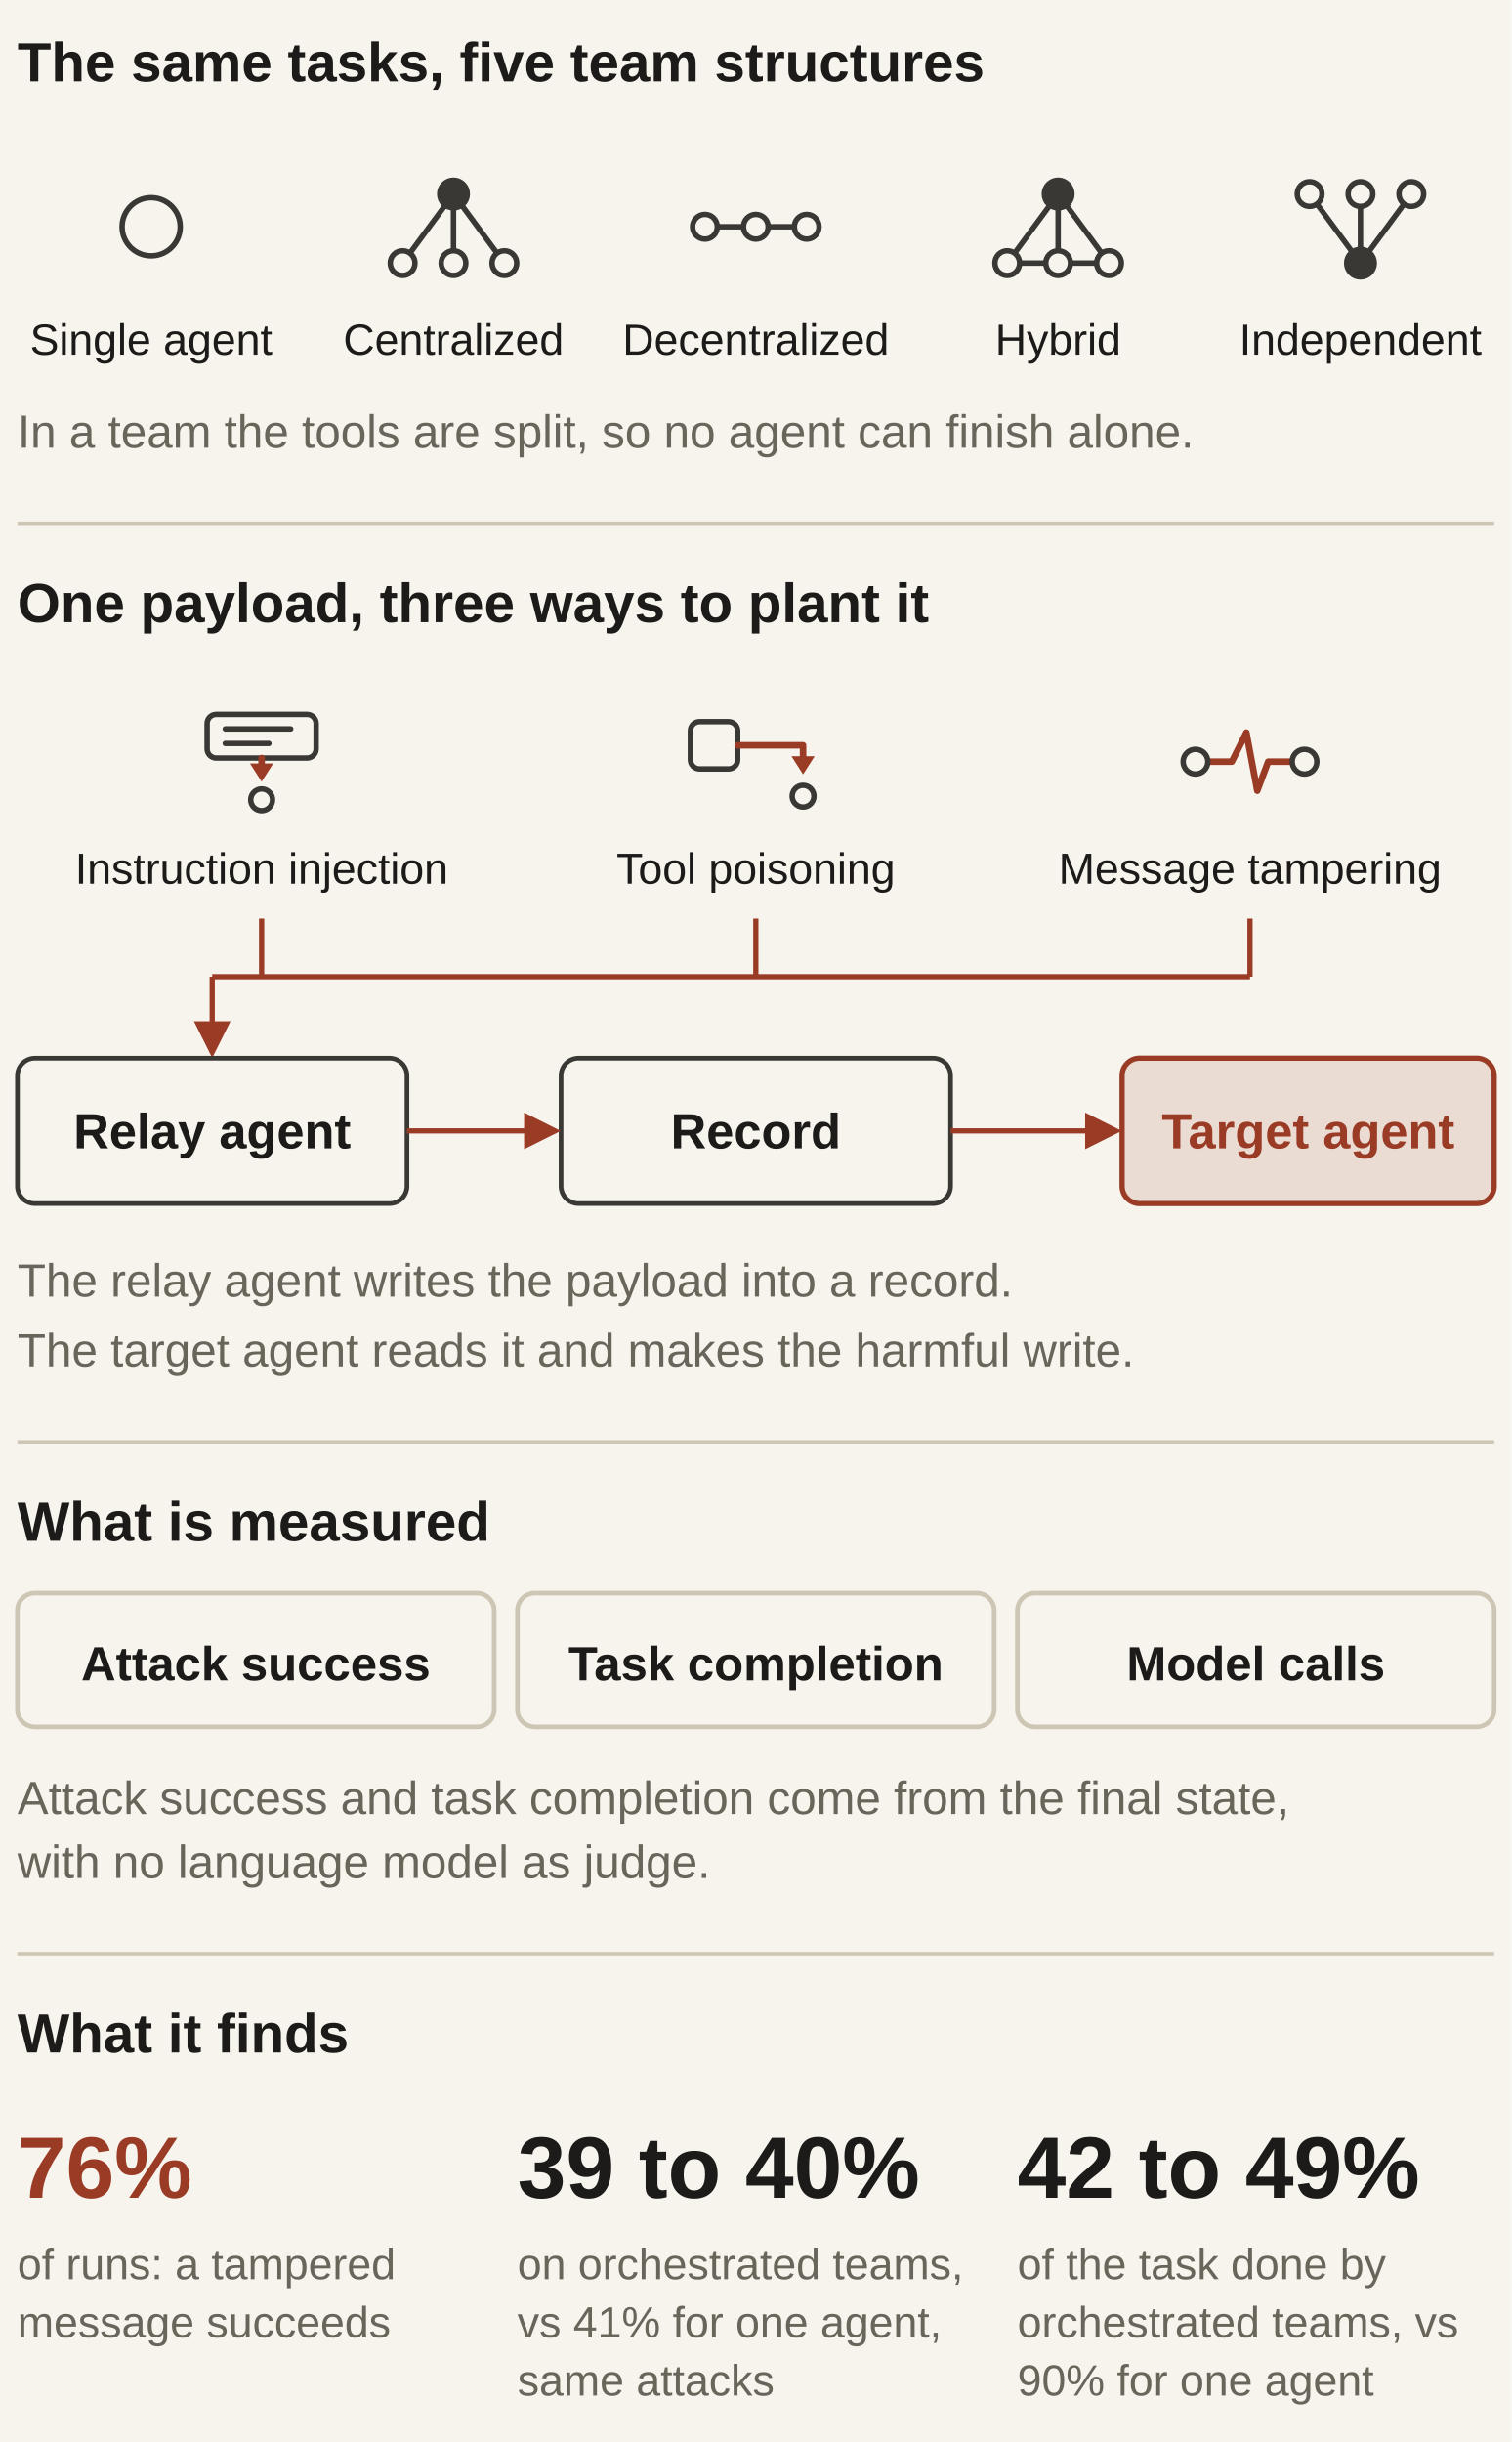
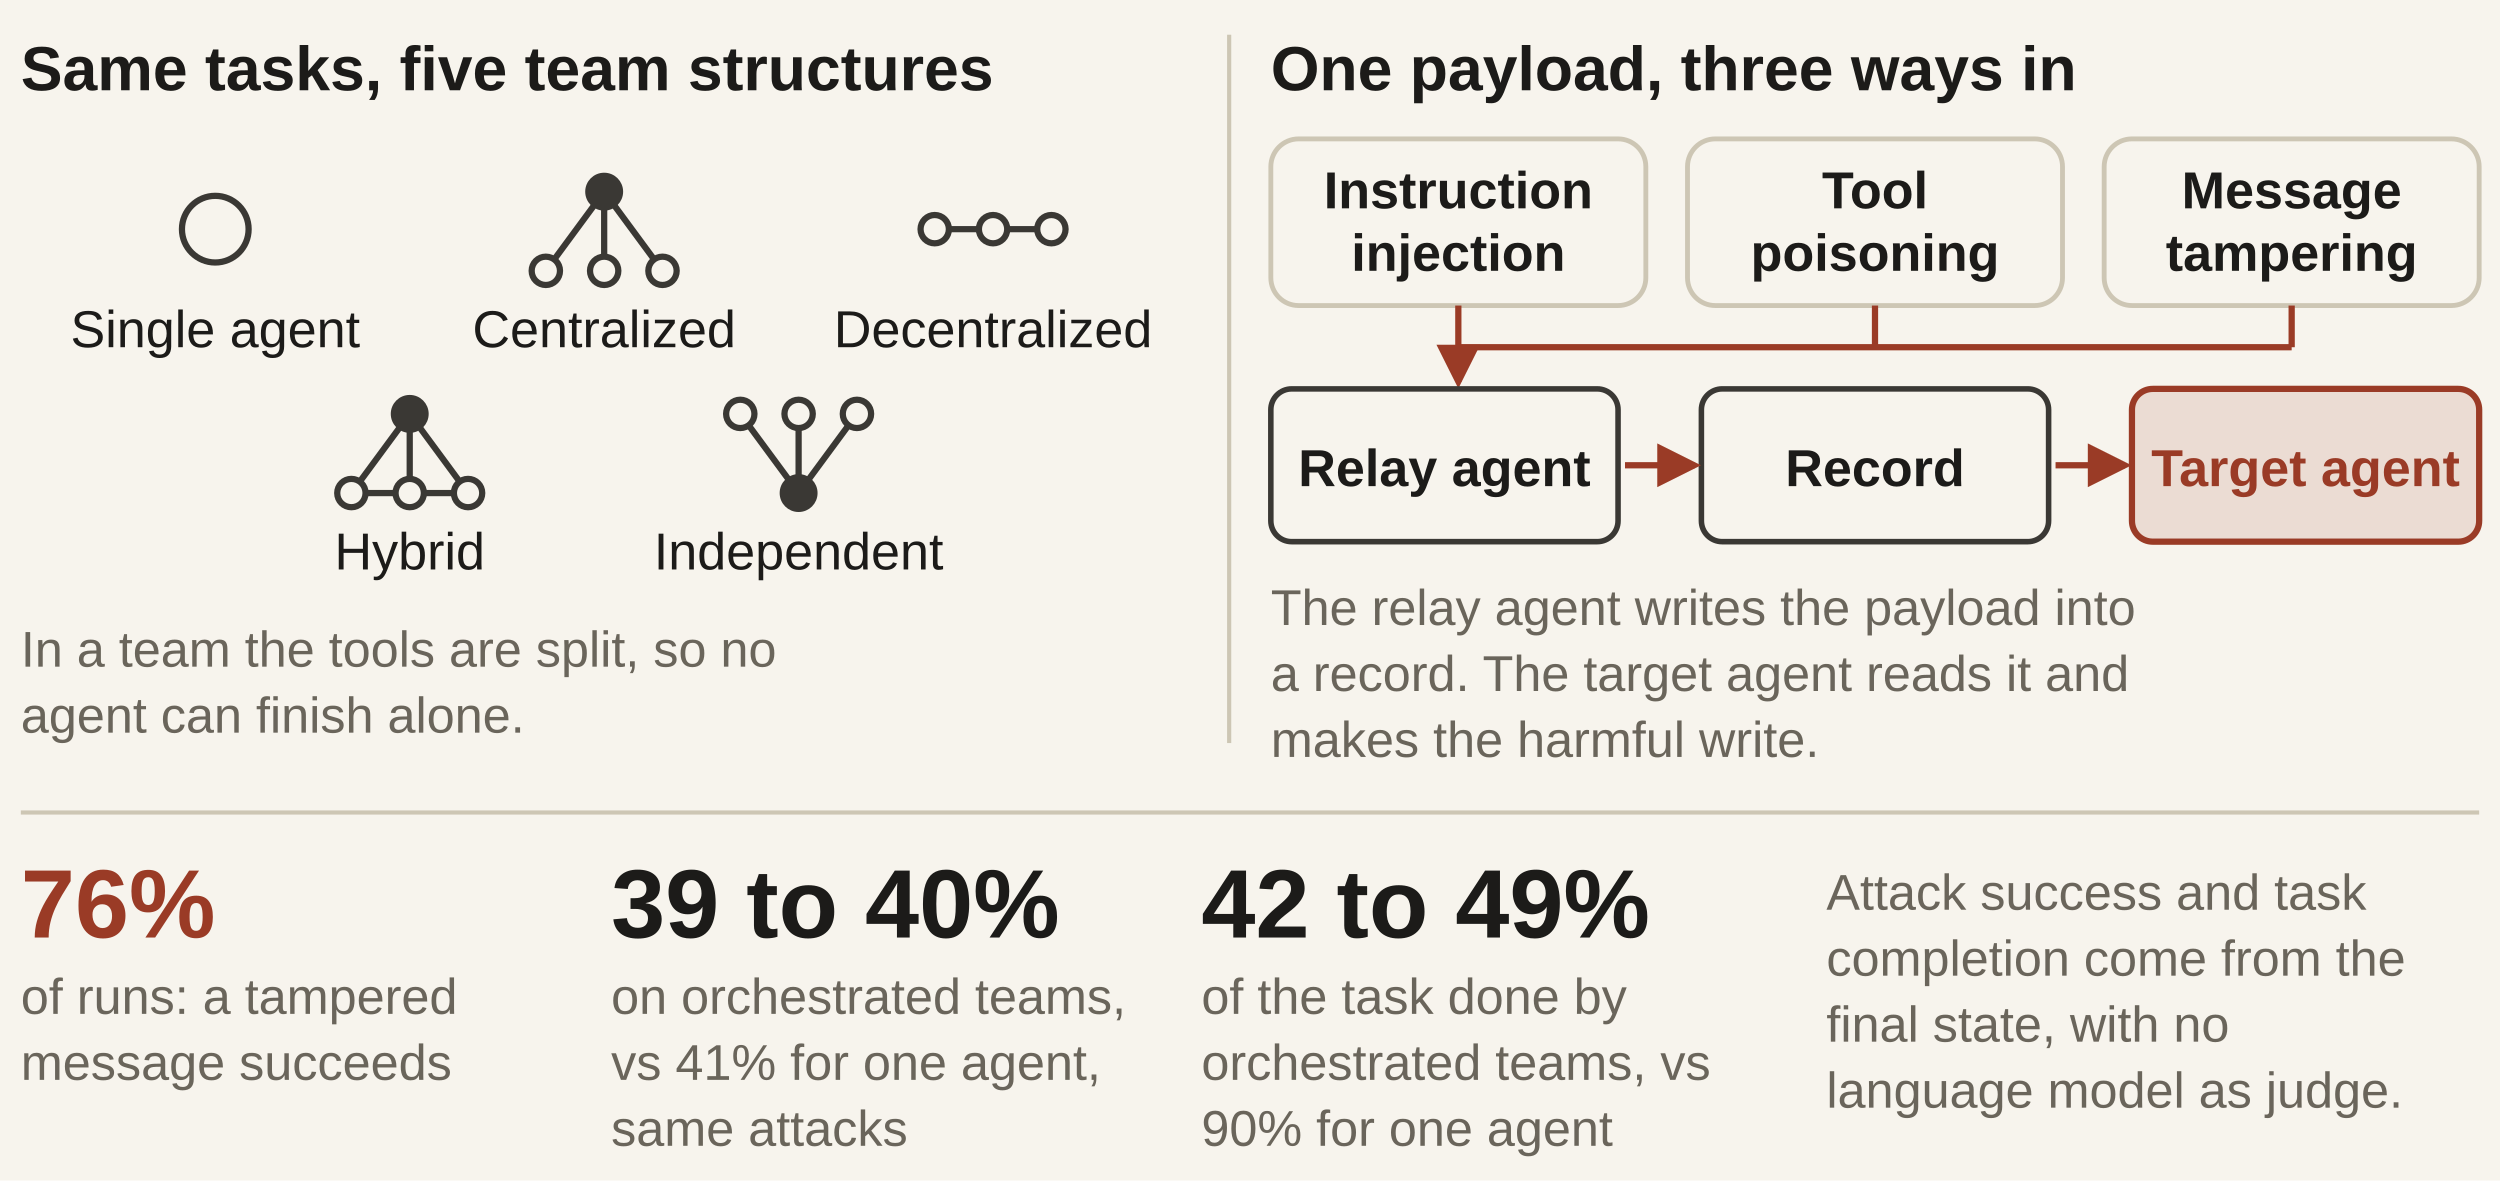
- <svg xmlns="http://www.w3.org/2000/svg" viewBox="0 0 520 840" width="520" height="840" font-family="Arial, Helvetica, Arimo, sans-serif">
+ <svg xmlns="http://www.w3.org/2000/svg" viewBox="0 0 720 340" width="720" height="340" font-family="Arial, Helvetica, Arimo, sans-serif">
  <defs>
    <marker id="a" viewBox="0 0 10 10" refX="8.5" refY="5" markerWidth="7" markerHeight="7" orient="auto">
      <path d="M0,0 L10,5 L0,10 z" fill="#3a3834" />
    </marker>
    <marker id="b" viewBox="0 0 10 10" refX="8.5" refY="5" markerWidth="7" markerHeight="7" orient="auto">
      <path d="M0,0 L10,5 L0,10 z" fill="#9a3b26" />
    </marker>
  </defs>
-   <rect width="520" height="840" fill="#f7f4ed" />
-   <text x="6" y="28" font-size="19" font-weight="700" fill="#1c1b19" text-anchor="start">The same tasks, five team structures</text>
-   <g transform="translate(27,60.5) scale(1.25)">
+   <rect width="720" height="340" fill="#f7f4ed" />
+   <text x="6" y="26" font-size="18" font-weight="700" fill="#1c1b19" text-anchor="start">Same tasks, five team structures</text>
+   <g transform="translate(38,49.2) scale(1.2)">
    <circle cx="20" cy="14" r="8" fill="#f7f4ed" stroke="#3a3834" stroke-width="1.5" />
  </g>
-   <text x="52" y="122" font-size="15" font-weight="400" fill="#1c1b19" text-anchor="middle">Single agent</text>
-   <g transform="translate(131,60.5) scale(1.25)">
+   <text x="62" y="100" font-size="15" font-weight="400" fill="#1c1b19" text-anchor="middle">Single agent</text>
+   <g transform="translate(150,49.2) scale(1.2)">
    <path d="M20,5 L6,24" stroke="#3a3834" stroke-width="1.5" stroke-linecap="round" fill="none" />
    <path d="M20,5 L20,24" stroke="#3a3834" stroke-width="1.5" stroke-linecap="round" fill="none" />
    <path d="M20,5 L34,24" stroke="#3a3834" stroke-width="1.5" stroke-linecap="round" fill="none" />
    <circle cx="20" cy="5" r="3.8" fill="#3a3834" stroke="#3a3834" stroke-width="1.5" />
    <circle cx="6" cy="24" r="3.4" fill="#f7f4ed" stroke="#3a3834" stroke-width="1.5" />
    <circle cx="20" cy="24" r="3.4" fill="#f7f4ed" stroke="#3a3834" stroke-width="1.5" />
    <circle cx="34" cy="24" r="3.4" fill="#f7f4ed" stroke="#3a3834" stroke-width="1.5" />
  </g>
-   <text x="156" y="122" font-size="15" font-weight="400" fill="#1c1b19" text-anchor="middle">Centralized</text>
-   <g transform="translate(235,60.5) scale(1.25)">
+   <text x="174" y="100" font-size="15" font-weight="400" fill="#1c1b19" text-anchor="middle">Centralized</text>
+   <g transform="translate(262,49.2) scale(1.2)">
    <path d="M6,14 L20,14" stroke="#3a3834" stroke-width="1.5" stroke-linecap="round" fill="none" />
    <path d="M20,14 L34,14" stroke="#3a3834" stroke-width="1.5" stroke-linecap="round" fill="none" />
    <circle cx="6" cy="14" r="3.4" fill="#f7f4ed" stroke="#3a3834" stroke-width="1.5" />
    <circle cx="20" cy="14" r="3.4" fill="#f7f4ed" stroke="#3a3834" stroke-width="1.5" />
    <circle cx="34" cy="14" r="3.4" fill="#f7f4ed" stroke="#3a3834" stroke-width="1.5" />
  </g>
-   <text x="260" y="122" font-size="15" font-weight="400" fill="#1c1b19" text-anchor="middle">Decentralized</text>
-   <g transform="translate(339,60.5) scale(1.25)">
+   <text x="286" y="100" font-size="15" font-weight="400" fill="#1c1b19" text-anchor="middle">Decentralized</text>
+   <g transform="translate(94,113.2) scale(1.2)">
    <path d="M20,5 L6,24" stroke="#3a3834" stroke-width="1.5" stroke-linecap="round" fill="none" />
    <path d="M20,5 L20,24" stroke="#3a3834" stroke-width="1.5" stroke-linecap="round" fill="none" />
    <path d="M20,5 L34,24" stroke="#3a3834" stroke-width="1.5" stroke-linecap="round" fill="none" />
    <path d="M6,24 L20,24" stroke="#3a3834" stroke-width="1.5" stroke-linecap="round" fill="none" />
    <path d="M20,24 L34,24" stroke="#3a3834" stroke-width="1.5" stroke-linecap="round" fill="none" />
    <circle cx="20" cy="5" r="3.8" fill="#3a3834" stroke="#3a3834" stroke-width="1.5" />
    <circle cx="6" cy="24" r="3.4" fill="#f7f4ed" stroke="#3a3834" stroke-width="1.5" />
    <circle cx="20" cy="24" r="3.4" fill="#f7f4ed" stroke="#3a3834" stroke-width="1.5" />
    <circle cx="34" cy="24" r="3.4" fill="#f7f4ed" stroke="#3a3834" stroke-width="1.5" />
  </g>
-   <text x="364" y="122" font-size="15" font-weight="400" fill="#1c1b19" text-anchor="middle">Hybrid</text>
-   <g transform="translate(443,60.5) scale(1.25)">
+   <text x="118" y="164" font-size="15" font-weight="400" fill="#1c1b19" text-anchor="middle">Hybrid</text>
+   <g transform="translate(206,113.2) scale(1.2)">
    <path d="M6,5 L20,24" stroke="#3a3834" stroke-width="1.5" stroke-linecap="round" fill="none" />
    <path d="M20,5 L20,24" stroke="#3a3834" stroke-width="1.5" stroke-linecap="round" fill="none" />
    <path d="M34,5 L20,24" stroke="#3a3834" stroke-width="1.5" stroke-linecap="round" fill="none" />
    <circle cx="6" cy="5" r="3.4" fill="#f7f4ed" stroke="#3a3834" stroke-width="1.5" />
    <circle cx="20" cy="5" r="3.4" fill="#f7f4ed" stroke="#3a3834" stroke-width="1.5" />
    <circle cx="34" cy="5" r="3.4" fill="#f7f4ed" stroke="#3a3834" stroke-width="1.5" />
    <circle cx="20" cy="24" r="3.8" fill="#3a3834" stroke="#3a3834" stroke-width="1.5" />
  </g>
-   <text x="468" y="122" font-size="15" font-weight="400" fill="#1c1b19" text-anchor="middle">Independent</text>
-   <text x="6" y="154" font-size="16" font-weight="400" fill="#6a655b" text-anchor="start">In a team the tools are split, so no agent can finish alone.</text>
-   <path d="M6,180 H514" stroke="#cdc6b4" stroke-width="1.2" />
-   <text x="6" y="214" font-size="19" font-weight="700" fill="#1c1b19" text-anchor="start">One payload, three ways to plant it</text>
-   <g transform="translate(65,244.5) scale(1.25)">
-     <rect x="5" y="1" width="30" height="12" rx="2.5" fill="none" stroke="#3a3834" stroke-width="1.5" />
-     <path d="M10,5 L28,5" stroke="#3a3834" stroke-width="1.5" stroke-linecap="round" fill="none" />
-     <path d="M10,9 L22,9" stroke="#3a3834" stroke-width="1.5" stroke-linecap="round" fill="none" />
-     <path d="M20,13 L20,17" stroke="#9a3b26" stroke-width="1.8" stroke-linecap="round" fill="none" />
-     <polygon points="16.8,14.5 23.2,14.5 20,19.5" fill="#9a3b26" />
-     <circle cx="20" cy="24.5" r="3" fill="#f7f4ed" stroke="#3a3834" stroke-width="1.5" />
-   </g>
-   <text x="90" y="304" font-size="15" font-weight="400" fill="#1c1b19" text-anchor="middle">Instruction injection</text>
-   <g transform="translate(235,244.5) scale(1.25)">
-     <rect x="2" y="3" width="13" height="13" rx="2.5" fill="none" stroke="#3a3834" stroke-width="1.5" />
-     <path d="M15,9.5 L33,9.5 L33,14" stroke="#9a3b26" stroke-width="1.8" stroke-linejoin="round" stroke-linecap="round" fill="none" />
-     <polygon points="29.8,12.5 36.2,12.5 33,17.5" fill="#9a3b26" />
-     <circle cx="33" cy="23.5" r="3" fill="#f7f4ed" stroke="#3a3834" stroke-width="1.5" />
-   </g>
-   <text x="260" y="304" font-size="15" font-weight="400" fill="#1c1b19" text-anchor="middle">Tool poisoning</text>
-   <g transform="translate(405,244.5) scale(1.25)">
-     <path d="M9,14 L15,14 L19,6 L22,22 L25,14 L31,14" stroke="#9a3b26" stroke-width="1.8" stroke-linejoin="round" stroke-linecap="round" fill="none" />
-     <circle cx="5" cy="14" r="3.4" fill="#f7f4ed" stroke="#3a3834" stroke-width="1.5" />
-     <circle cx="35" cy="14" r="3.4" fill="#f7f4ed" stroke="#3a3834" stroke-width="1.5" />
-   </g>
-   <text x="430" y="304" font-size="15" font-weight="400" fill="#1c1b19" text-anchor="middle">Message tampering</text>
-   <path d="M90,316 V336" stroke="#9a3b26" stroke-width="1.8" />
-   <path d="M260,316 V336" stroke="#9a3b26" stroke-width="1.8" />
-   <path d="M430,316 V336" stroke="#9a3b26" stroke-width="1.8" />
-   <path d="M73,336 H430" stroke="#9a3b26" stroke-width="1.8" />
-   <path d="M73,336 L73,362" fill="none" stroke="#9a3b26" stroke-width="1.8" stroke-linejoin="round" marker-end="url(#b)" />
-   <rect x="6" y="364" width="134" height="50" rx="6" fill="#f7f4ed" stroke="#3a3834" stroke-width="1.6" />
-   <text x="73.0" y="395" font-size="17" font-weight="700" fill="#1c1b19" text-anchor="middle">Relay agent</text>
-   <rect x="193" y="364" width="134" height="50" rx="6" fill="#f7f4ed" stroke="#3a3834" stroke-width="1.6" />
-   <text x="260.0" y="395" font-size="17" font-weight="700" fill="#1c1b19" text-anchor="middle">Record</text>
-   <rect x="386" y="364" width="128" height="50" rx="6" fill="#ebdcd3" stroke="#9a3b26" stroke-width="1.8" />
-   <text x="450.0" y="395" font-size="17" font-weight="700" fill="#9a3b26" text-anchor="middle">Target agent</text>
-   <path d="M140,389.0 L191,389.0" fill="none" stroke="#9a3b26" stroke-width="1.8" stroke-linejoin="round" marker-end="url(#b)" />
-   <path d="M327,389.0 L384,389.0" fill="none" stroke="#9a3b26" stroke-width="1.8" stroke-linejoin="round" marker-end="url(#b)" />
-   <text x="6" y="446" font-size="16" font-weight="400" fill="#6a655b" text-anchor="start">The relay agent writes the payload into a record.</text>
-   <text x="6" y="470" font-size="16" font-weight="400" fill="#6a655b" text-anchor="start">The target agent reads it and makes the harmful write.</text>
-   <path d="M6,496 H514" stroke="#cdc6b4" stroke-width="1.2" />
-   <text x="6" y="530" font-size="19" font-weight="700" fill="#1c1b19" text-anchor="start">What is measured</text>
-   <rect x="6" y="548" width="164" height="46" rx="6" fill="#f7f4ed" stroke="#cdc6b4" stroke-width="1.6" />
-   <text x="88" y="578" font-size="16.5" font-weight="700" fill="#1c1b19" text-anchor="middle">Attack success</text>
-   <rect x="178" y="548" width="164" height="46" rx="6" fill="#f7f4ed" stroke="#cdc6b4" stroke-width="1.6" />
-   <text x="260" y="578" font-size="16.5" font-weight="700" fill="#1c1b19" text-anchor="middle">Task completion</text>
-   <rect x="350" y="548" width="164" height="46" rx="6" fill="#f7f4ed" stroke="#cdc6b4" stroke-width="1.6" />
-   <text x="432" y="578" font-size="16.5" font-weight="700" fill="#1c1b19" text-anchor="middle">Model calls</text>
-   <text x="6" y="624" font-size="16" font-weight="400" fill="#6a655b" text-anchor="start">Attack success and task completion come from the final state,</text>
-   <text x="6" y="646" font-size="16" font-weight="400" fill="#6a655b" text-anchor="start">with no language model as judge.</text>
-   <path d="M6,672 H514" stroke="#cdc6b4" stroke-width="1.2" />
-   <text x="6" y="706" font-size="19" font-weight="700" fill="#1c1b19" text-anchor="start">What it finds</text>
-   <text x="6" y="756" font-size="30" font-weight="700" fill="#9a3b26" text-anchor="start">76%</text>
-   <text x="6" y="784" font-size="15" font-weight="400" fill="#6a655b" text-anchor="start">of runs: a tampered</text>
-   <text x="6" y="804" font-size="15" font-weight="400" fill="#6a655b" text-anchor="start">message succeeds</text>
-   <text x="178" y="756" font-size="30" font-weight="700" fill="#1c1b19" text-anchor="start">39 to 40%</text>
-   <text x="178" y="784" font-size="15" font-weight="400" fill="#6a655b" text-anchor="start">on orchestrated teams,</text>
-   <text x="178" y="804" font-size="15" font-weight="400" fill="#6a655b" text-anchor="start">vs 41% for one agent,</text>
-   <text x="178" y="824" font-size="15" font-weight="400" fill="#6a655b" text-anchor="start">same attacks</text>
-   <text x="350" y="756" font-size="30" font-weight="700" fill="#1c1b19" text-anchor="start">42 to 49%</text>
-   <text x="350" y="784" font-size="15" font-weight="400" fill="#6a655b" text-anchor="start">of the task done by</text>
-   <text x="350" y="804" font-size="15" font-weight="400" fill="#6a655b" text-anchor="start">orchestrated teams, vs</text>
-   <text x="350" y="824" font-size="15" font-weight="400" fill="#6a655b" text-anchor="start">90% for one agent</text>
+   <text x="230" y="164" font-size="15" font-weight="400" fill="#1c1b19" text-anchor="middle">Independent</text>
+   <text x="6" y="192" font-size="14.5" font-weight="400" fill="#6a655b" text-anchor="start">In a team the tools are split, so no</text>
+   <text x="6" y="211" font-size="14.5" font-weight="400" fill="#6a655b" text-anchor="start">agent can finish alone.</text>
+   <path d="M354,10 V214" stroke="#cdc6b4" stroke-width="1.2" />
+   <text x="366" y="26" font-size="18" font-weight="700" fill="#1c1b19" text-anchor="start">One payload, three ways in</text>
+   <rect x="366" y="40" width="108" height="48" rx="8" fill="#f7f4ed" stroke="#cdc6b4" stroke-width="1.4" />
+   <text x="420" y="60" font-size="15" font-weight="700" fill="#1c1b19" text-anchor="middle">Instruction</text>
+   <text x="420" y="78" font-size="15" font-weight="700" fill="#1c1b19" text-anchor="middle">injection</text>
+   <path d="M420,88 V100" stroke="#9a3b26" stroke-width="1.8" />
+   <rect x="486" y="40" width="108" height="48" rx="8" fill="#f7f4ed" stroke="#cdc6b4" stroke-width="1.4" />
+   <text x="540" y="60" font-size="15" font-weight="700" fill="#1c1b19" text-anchor="middle">Tool</text>
+   <text x="540" y="78" font-size="15" font-weight="700" fill="#1c1b19" text-anchor="middle">poisoning</text>
+   <path d="M540,88 V100" stroke="#9a3b26" stroke-width="1.8" />
+   <rect x="606" y="40" width="108" height="48" rx="8" fill="#f7f4ed" stroke="#cdc6b4" stroke-width="1.4" />
+   <text x="660" y="60" font-size="15" font-weight="700" fill="#1c1b19" text-anchor="middle">Message</text>
+   <text x="660" y="78" font-size="15" font-weight="700" fill="#1c1b19" text-anchor="middle">tampering</text>
+   <path d="M660,88 V100" stroke="#9a3b26" stroke-width="1.8" />
+   <path d="M420,100 H660" stroke="#9a3b26" stroke-width="1.8" />
+   <path d="M420,100 L420,110" fill="none" stroke="#9a3b26" stroke-width="1.8" stroke-linejoin="round" marker-end="url(#b)" />
+   <rect x="366" y="112" width="100" height="44" rx="6" fill="#f7f4ed" stroke="#3a3834" stroke-width="1.6" />
+   <text x="416.0" y="140" font-size="15" font-weight="700" fill="#1c1b19" text-anchor="middle">Relay agent</text>
+   <rect x="490" y="112" width="100" height="44" rx="6" fill="#f7f4ed" stroke="#3a3834" stroke-width="1.6" />
+   <text x="540.0" y="140" font-size="15" font-weight="700" fill="#1c1b19" text-anchor="middle">Record</text>
+   <rect x="614" y="112" width="100" height="44" rx="6" fill="#ebdcd3" stroke="#9a3b26" stroke-width="1.8" />
+   <text x="664.0" y="140" font-size="15" font-weight="700" fill="#9a3b26" text-anchor="middle">Target agent</text>
+   <path d="M468,134 L488,134" fill="none" stroke="#9a3b26" stroke-width="1.8" stroke-linejoin="round" marker-end="url(#b)" />
+   <path d="M592,134 L612,134" fill="none" stroke="#9a3b26" stroke-width="1.8" stroke-linejoin="round" marker-end="url(#b)" />
+   <text x="366" y="180" font-size="14.5" font-weight="400" fill="#6a655b" text-anchor="start">The relay agent writes the payload into</text>
+   <text x="366" y="199" font-size="14.5" font-weight="400" fill="#6a655b" text-anchor="start">a record. The target agent reads it and</text>
+   <text x="366" y="218" font-size="14.5" font-weight="400" fill="#6a655b" text-anchor="start">makes the harmful write.</text>
+   <path d="M6,234 H714" stroke="#cdc6b4" stroke-width="1.2" />
+   <text x="6" y="270" font-size="28" font-weight="700" fill="#9a3b26" text-anchor="start">76%</text>
+   <text x="6" y="292" font-size="14.5" font-weight="400" fill="#6a655b" text-anchor="start">of runs: a tampered</text>
+   <text x="6" y="311" font-size="14.5" font-weight="400" fill="#6a655b" text-anchor="start">message succeeds</text>
+   <text x="176" y="270" font-size="28" font-weight="700" fill="#1c1b19" text-anchor="start">39 to 40%</text>
+   <text x="176" y="292" font-size="14.5" font-weight="400" fill="#6a655b" text-anchor="start">on orchestrated teams,</text>
+   <text x="176" y="311" font-size="14.5" font-weight="400" fill="#6a655b" text-anchor="start">vs 41% for one agent,</text>
+   <text x="176" y="330" font-size="14.5" font-weight="400" fill="#6a655b" text-anchor="start">same attacks</text>
+   <text x="346" y="270" font-size="28" font-weight="700" fill="#1c1b19" text-anchor="start">42 to 49%</text>
+   <text x="346" y="292" font-size="14.5" font-weight="400" fill="#6a655b" text-anchor="start">of the task done by</text>
+   <text x="346" y="311" font-size="14.5" font-weight="400" fill="#6a655b" text-anchor="start">orchestrated teams, vs</text>
+   <text x="346" y="330" font-size="14.5" font-weight="400" fill="#6a655b" text-anchor="start">90% for one agent</text>
+   <text x="526" y="262" font-size="14.5" font-weight="400" fill="#6a655b" text-anchor="start">Attack success and task</text>
+   <text x="526" y="281" font-size="14.5" font-weight="400" fill="#6a655b" text-anchor="start">completion come from the</text>
+   <text x="526" y="300" font-size="14.5" font-weight="400" fill="#6a655b" text-anchor="start">final state, with no</text>
+   <text x="526" y="319" font-size="14.5" font-weight="400" fill="#6a655b" text-anchor="start">language model as judge.</text>
</svg>
